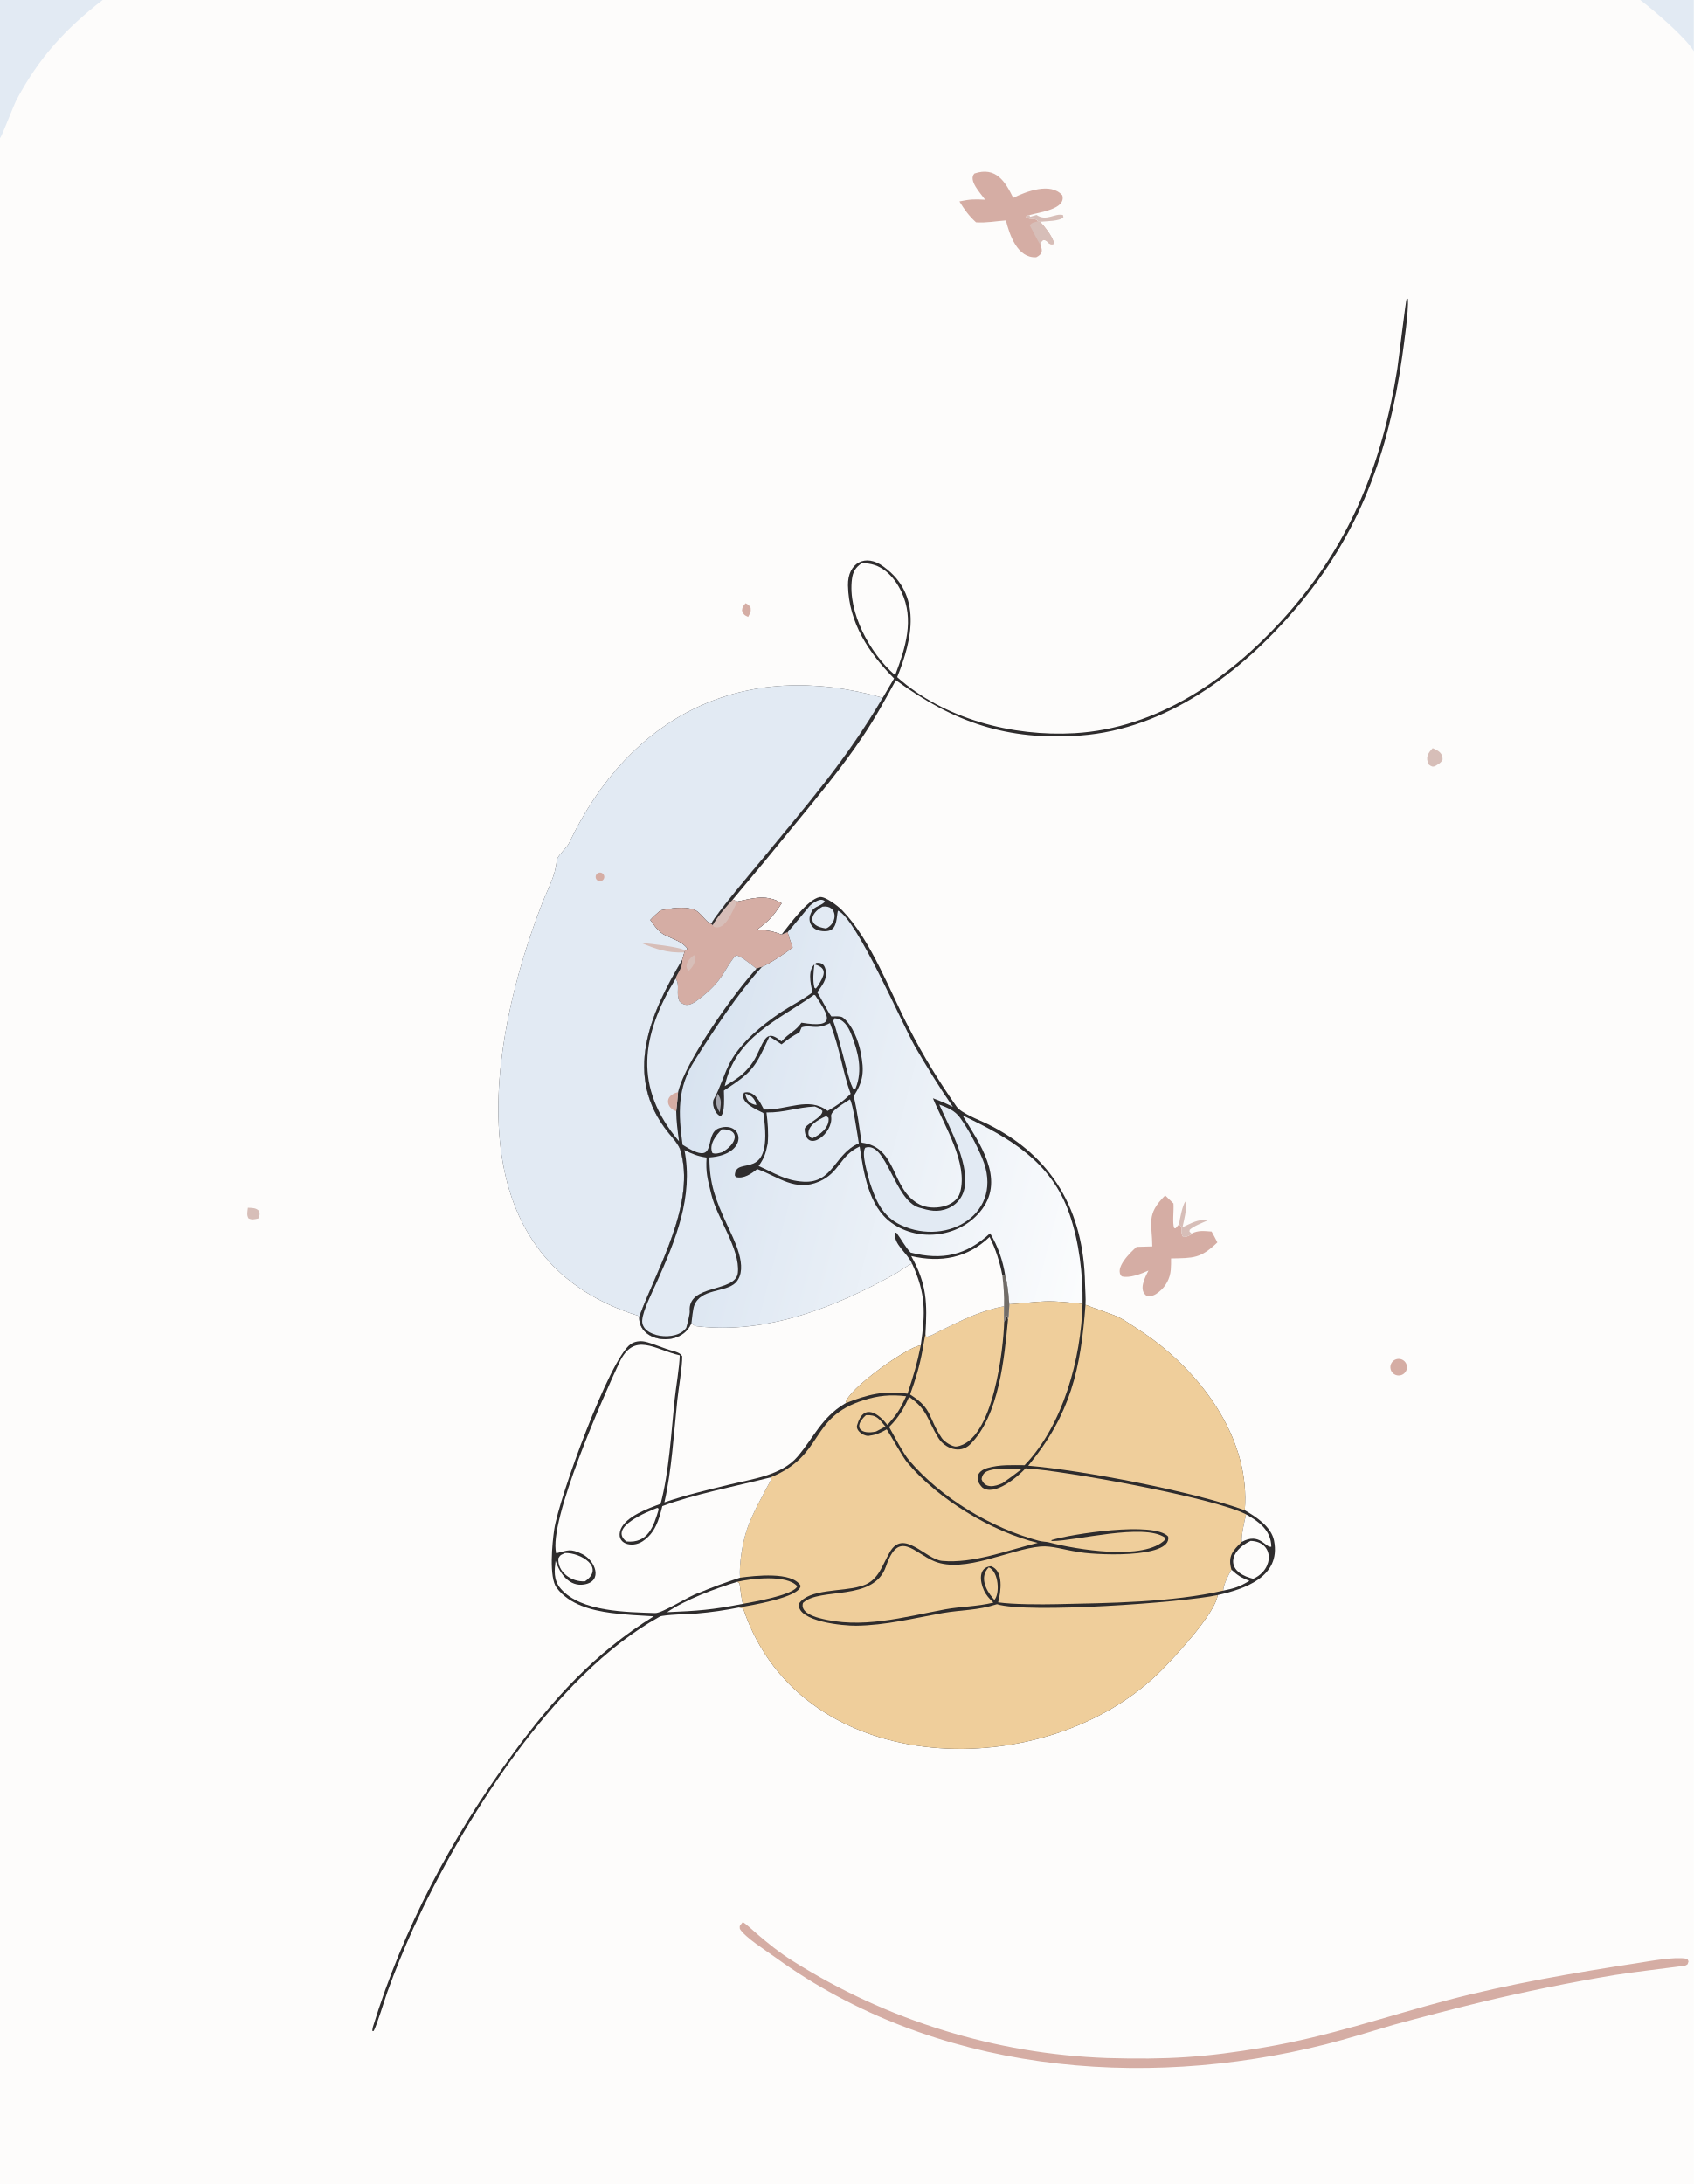
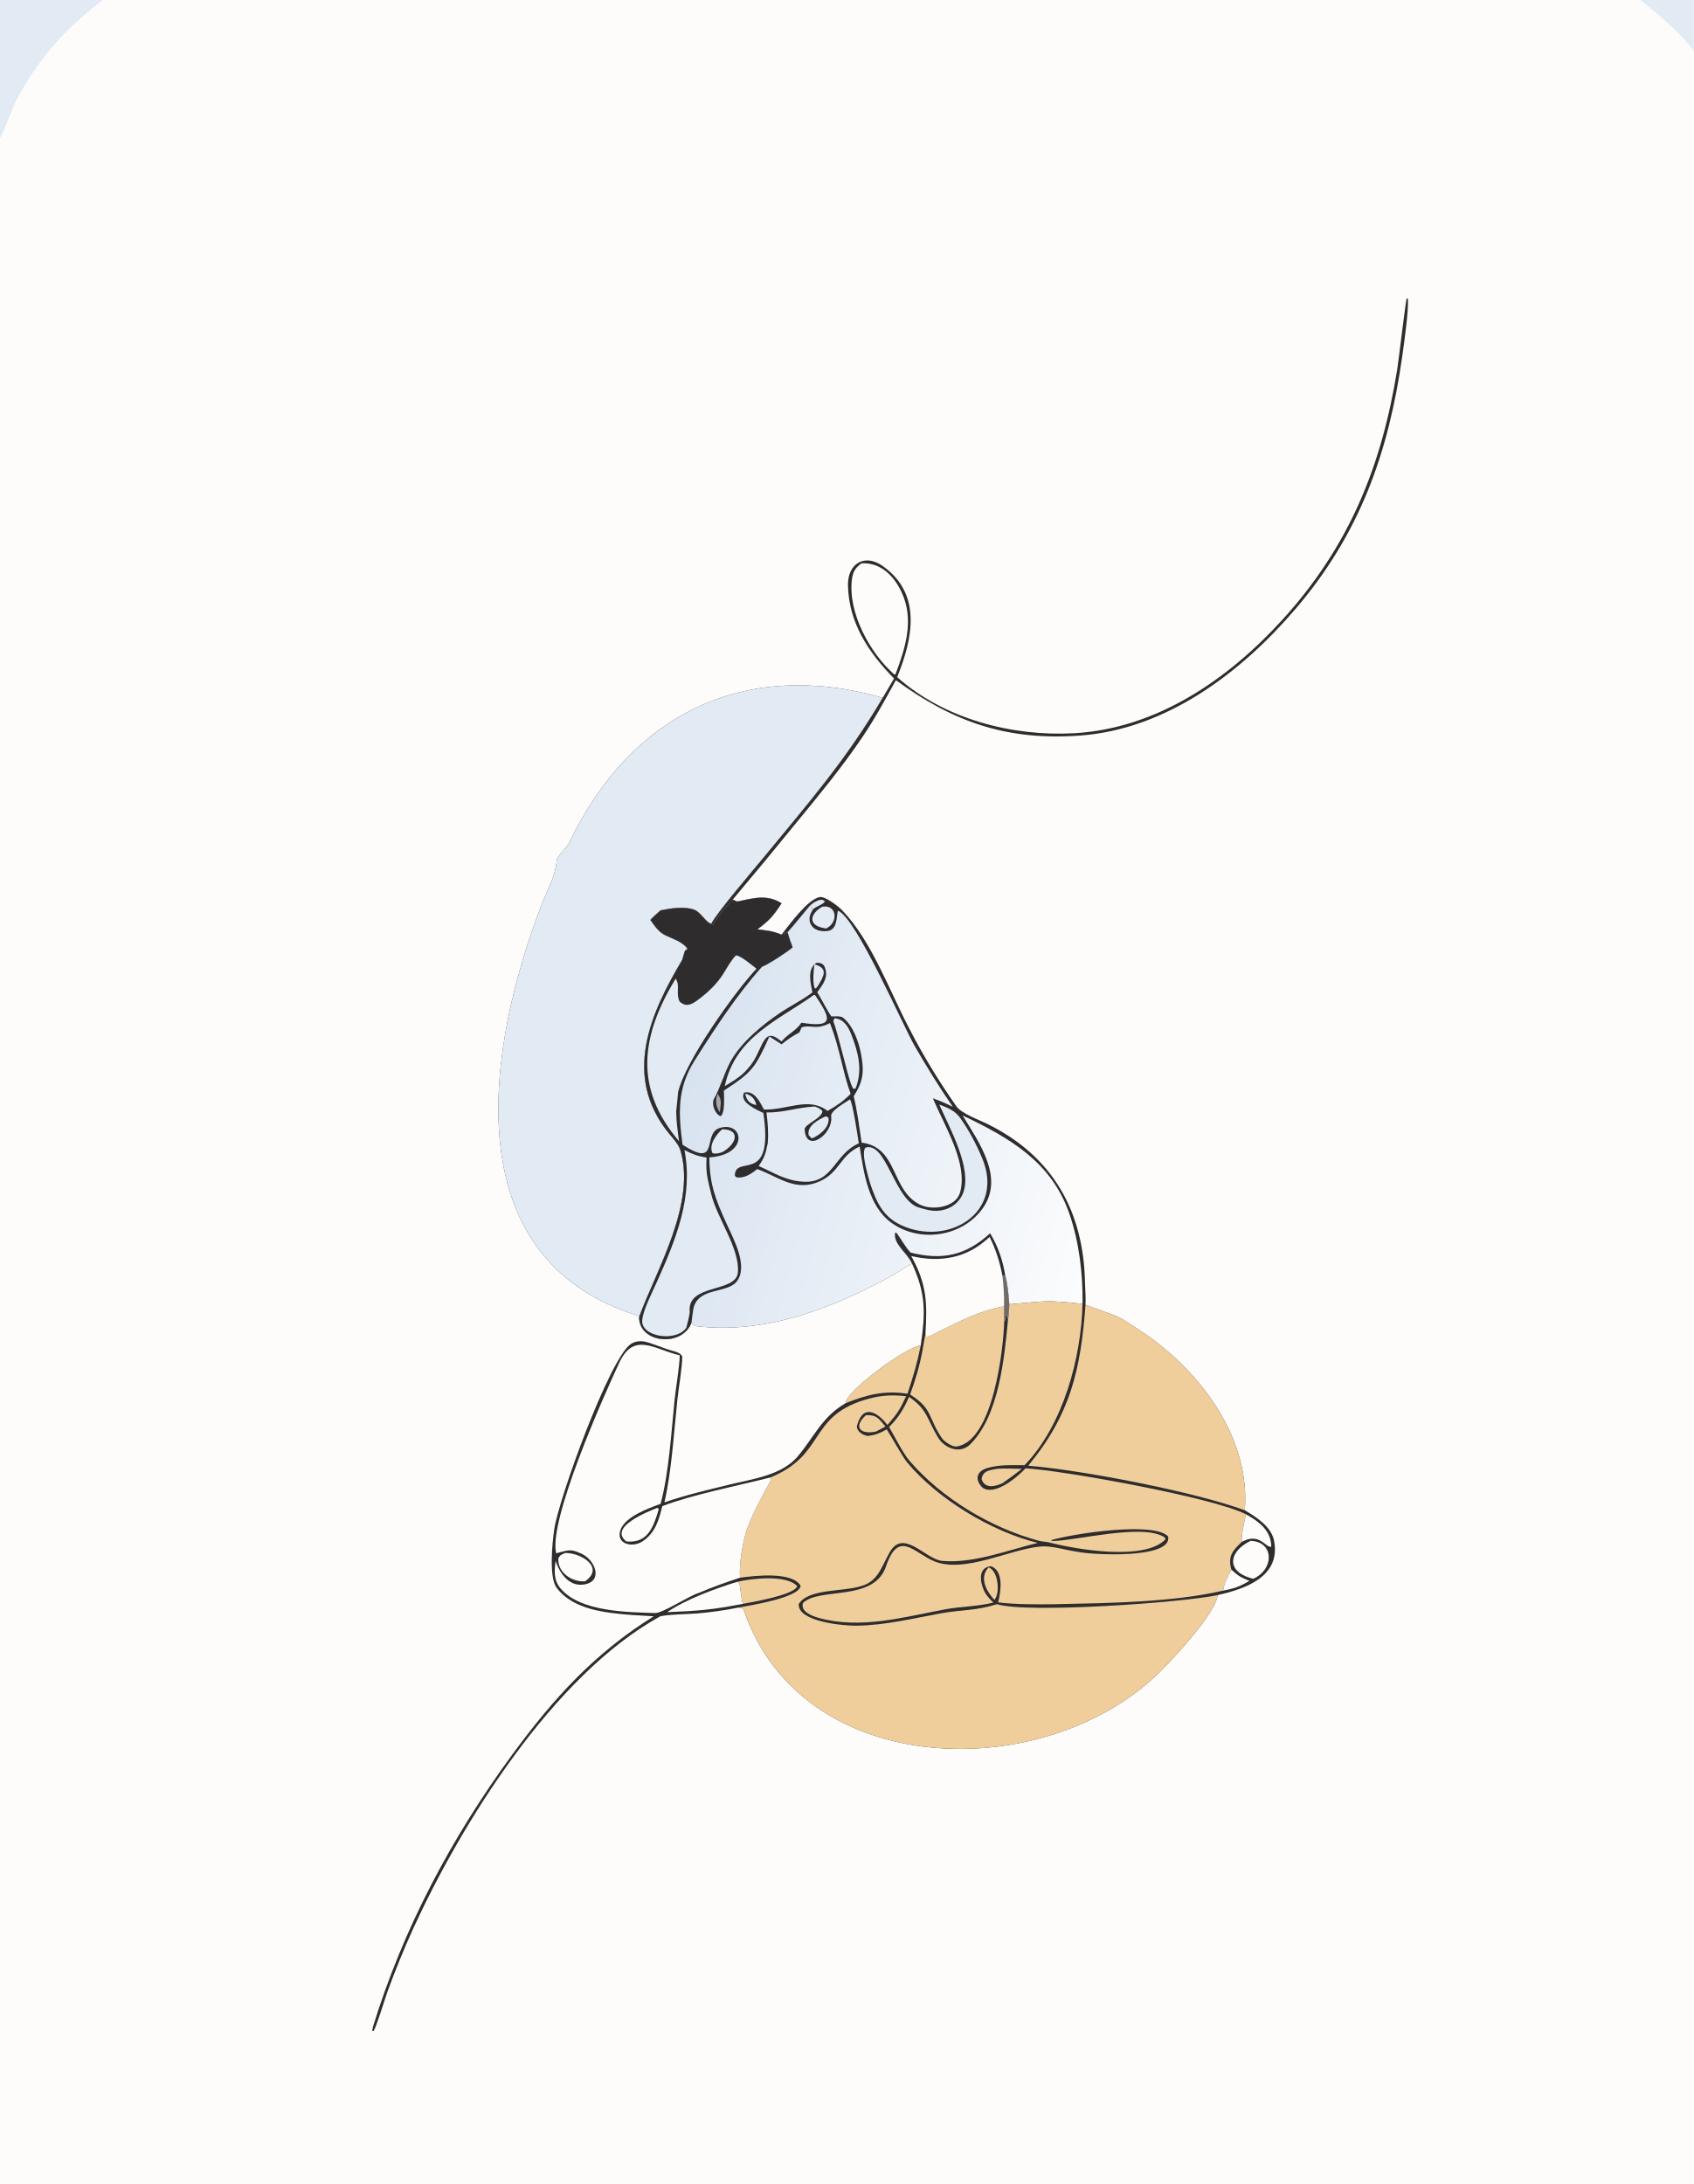
<svg xmlns="http://www.w3.org/2000/svg" version="1.1" style="display: block;" viewBox="0 0 1588 2048" width="760" height="980" preserveAspectRatio="none">
  <defs>
    <linearGradient id="Gradient1" gradientUnits="userSpaceOnUse" x1="639.033" y1="1028.56" x2="1034.76" y2="1131.54">
      <stop class="stop0" offset="0" stop-opacity="1" stop-color="rgb(216,227,240)" />
      <stop class="stop1" offset="1" stop-opacity="1" stop-color="rgb(251,252,253)" />
    </linearGradient>
  </defs>
  <path transform="translate(0,0)" fill="rgb(253,252,251)" d="M 0 0 L 96.199 0 L 1537.79 0 L 1588 0 L 1588 47.991 L 1588 2048 L 0 2048 L 0 129.611 L 0 0 z" />
  <path transform="translate(0,0)" fill="rgb(226,234,243)" d="M 0 0 L 96.199 0 C 61.447 27.088 36.823 53.644 15.682 93.265 C 12.409 99.398 2.009 127.41 0 129.611 L 0 0 z" />
  <path transform="translate(0,0)" fill="rgb(226,234,243)" d="M 1537.79 0 L 1588 0 L 1588 47.991 C 1579.59 34.391 1550.92 10.078 1537.79 0 z" />
  <path transform="translate(0,0)" fill="rgb(46,44,45)" d="M 599.269 1234.76 L 598.476 1233.88 C 423.341 1179.5 457.189 978.434 508.54 846.442 C 513.806 832.906 520.691 821.644 521.976 806.743 C 522.325 802.693 531.696 794.747 533.482 790.62 C 590.535 670.525 697.415 617.034 827.592 654.323 C 793.923 711.811 758.197 752.733 716.26 803.751 C 706.623 815.476 672.263 855.537 666.826 866.269 L 668.231 867.379 C 671.624 860.917 681.769 848.671 686.964 843.572 L 691.161 845.444 C 706.493 842.187 719.155 838.41 732.738 847.054 C 724.768 859.183 721.806 862.567 710.121 871.48 C 719.311 872.624 724.059 872.906 732.706 876.407 C 740.305 866.997 756.947 843.437 768.507 841.208 C 773.447 840.256 785.59 849.509 789.297 853.317 C 817.236 882.01 834.254 930.13 852.997 965.462 C 865.676 990.235 880.703 1014.69 896.667 1037.46 C 901.309 1044.08 917.725 1050.08 925.109 1053.69 C 986.919 1083.88 1016.14 1135.78 1017.25 1203.76 C 1017.35 1209.93 1018.11 1217.22 1017.69 1223.55 C 1026.25 1227.05 1042.6 1232.08 1049.93 1235.77 C 1055.45 1238.54 1074.77 1251.56 1079.68 1255.18 C 1129.65 1292.05 1172.29 1351.5 1167.01 1416.22 C 1177.97 1422.59 1191.91 1431.67 1194.47 1444.78 C 1201.18 1479.15 1165.98 1490.26 1141.57 1495.75 C 1139.5 1512.83 1101.75 1553.38 1089.12 1566.11 C 981.998 1674.13 752.173 1670.59 697.205 1509.54 C 696.576 1507.7 694.302 1507.7 692.699 1507.39 C 679.716 1510 666.595 1511.88 653.399 1513.01 C 647.672 1513.48 621.91 1514.07 618.569 1515.92 C 518.541 1571.12 432.424 1710.17 387.466 1808.31 C 378.631 1827.79 370.551 1847.6 363.246 1867.71 C 360.717 1874.85 353.224 1899.34 350.341 1904.56 L 349.017 1904.47 C 349.159 1903.34 349.348 1901.64 349.669 1900.59 C 377.873 1808.61 423.465 1722.85 480.268 1645.34 C 518.632 1592.99 557.322 1550.22 612.903 1515.64 C 599.59 1514.91 586.051 1514.24 572.838 1512.47 C 554.281 1509.98 533.731 1504.68 521.899 1488.98 C 514.504 1479.16 517.781 1446.64 519.6 1434.25 C 523.923 1404.8 571.531 1274.04 591.255 1260.44 C 595.044 1257.83 599.969 1257.19 604.428 1258.06 C 610.908 1259.32 622.741 1264.72 631.336 1266.92 C 632.807 1267.3 634.169 1267.74 635.554 1268.37 C 637.424 1269.22 638.411 1270.11 639.593 1271.76 C 639.847 1280.86 636.126 1302.45 635.049 1312.61 C 631.876 1342.53 629.702 1379.58 622.897 1408.83 C 642.479 1402.03 663.453 1397.16 683.625 1392.2 C 704.854 1386.97 732.717 1383.63 747.781 1365.85 C 762.813 1348.1 770.318 1329.29 791.674 1316.46 L 792.787 1315.8 C 793.74 1303.44 850.932 1262.6 863.24 1261.58 C 867.653 1231.03 868.119 1213.2 855.055 1184.92 C 848.619 1187.88 844.557 1191.59 838.47 1194.98 C 782.258 1226.19 718.394 1251.43 653.023 1243.63 C 650.73 1243.36 649.604 1241.89 648.309 1240.34 C 639.182 1264.07 598.332 1259.24 599.269 1234.76 z" />
  <path transform="translate(0,0)" fill="rgb(226,234,243)" d="M 599.269 1234.76 L 598.476 1233.88 C 423.341 1179.5 457.189 978.434 508.54 846.442 C 513.806 832.906 520.691 821.644 521.976 806.743 C 522.325 802.693 531.696 794.747 533.482 790.62 C 590.535 670.525 697.415 617.034 827.592 654.323 C 793.923 711.811 758.197 752.733 716.26 803.751 C 706.623 815.476 672.263 855.537 666.826 866.269 C 661.446 865.025 657.185 855.052 650.143 852.813 C 640.597 849.777 628.82 851.784 619.212 853.697 C 615.994 856.591 612.63 859.445 609.756 862.662 C 614.06 868.546 617.355 873.983 624.014 877.155 C 631.226 880.59 639.174 882.878 644.225 889.076 L 644.022 890.678 L 642.414 891.048 L 641.606 893.175 L 639.615 900.06 C 609.758 950.207 583.555 1008.82 626.689 1062.22 C 630.205 1066.57 635.443 1072.22 637.557 1077.53 C 653.309 1127.62 615.857 1189.86 599.269 1234.76 z" />
-   <path transform="translate(0,0)" fill="rgb(215,190,184)" d="M 601.014 884.136 C 611.77 885.305 633.095 887.28 642.414 891.048 L 641.606 893.175 C 624.967 893.512 615.942 890.388 601.014 884.136 z" />
-   <path transform="translate(0,0)" fill="rgb(213,173,164)" d="M 560.277 818.882 C 562.07 817.724 564.454 818.154 565.729 819.865 C 567.005 821.577 566.736 823.984 565.114 825.371 C 563.964 826.356 562.361 826.617 560.957 826.05 C 559.553 825.482 558.583 824.18 558.44 822.673 C 558.297 821.165 559.005 819.704 560.277 818.882 z" />
  <path transform="translate(0,0)" fill="url(#Gradient1)" d="M 691.161 845.444 C 706.493 842.187 719.155 838.41 732.738 847.054 C 724.768 859.183 721.806 862.567 710.121 871.48 C 719.311 872.624 724.059 872.906 732.706 876.407 C 734.743 875.675 736.459 874.962 738.434 874.12 C 745.244 866.632 752.712 857.002 759.452 849.054 L 762.287 852.595 C 760.08 856.314 758.225 859.615 759.212 864.14 C 759.912 867.225 761.906 869.859 764.683 871.371 C 768.125 873.253 774.355 873.827 777.961 872.51 C 785.002 869.938 784.157 859.749 785.568 853.954 C 802.501 860.116 846.414 961.46 857.564 980.876 C 867.891 998.858 881.222 1020.48 893.332 1037.94 C 886.326 1034.39 882.054 1032.62 874.666 1029.91 C 885.026 1055.2 907.842 1090.56 900.105 1118.24 C 896.205 1132.19 874.006 1135.57 862.138 1129.45 C 834.792 1115.36 842.044 1075.8 807.791 1071.48 C 805.731 1057.55 803.653 1041.53 800.376 1027.99 C 809.623 1013.43 810.401 1004.68 806.963 986.972 C 804.901 976.355 799.266 960.89 789.935 954.032 C 787.747 952.423 779.576 953.332 779.426 953.131 C 775.717 948.182 769.475 935.462 766.186 930.47 C 770.451 924.463 775.623 918.455 774.288 910.645 C 773.328 905.034 771.102 902.412 765.401 902.889 C 756.532 908.538 759.92 921.92 761.665 930.598 L 760.545 931.439 C 751.258 938.339 741.126 943.237 731.558 949.639 C 714.375 961.346 694.886 977.214 684.817 995.622 C 679.021 1006.22 675.423 1019.69 669.246 1030.74 C 667.094 1034.59 669.764 1044.41 675.55 1046.69 C 679.96 1044.04 678.693 1028.07 678.673 1022.68 C 705.718 1005.1 707.911 1001.3 721.376 971.925 C 725.178 974.356 728.961 976.816 732.725 979.306 C 739.143 974.211 742.425 971.918 749.468 968.149 L 751.53 963.396 C 759.944 960.435 764.594 966.383 778.128 959.389 C 787.689 983.943 789.934 1005.07 797.514 1025.72 C 790.055 1033.14 785.037 1036.45 775.901 1041.75 C 758.255 1028.05 738.211 1041.07 716.237 1040.46 C 712.483 1033.43 707.283 1022.1 697.554 1024.62 C 692.848 1033.73 709.468 1040.57 715.676 1043.72 C 725.838 1112.13 689.715 1081.96 688.921 1102.12 L 689.823 1103.74 C 697.225 1105.75 704.516 1100.64 709.892 1096.27 L 711.119 1096.72 C 730.096 1103.76 745.762 1117.61 767.93 1108.02 C 787.523 1099.54 787.047 1083.78 805.949 1075.14 C 809.772 1099.55 814.117 1130.97 835.641 1146.57 C 861.898 1165.59 901.393 1160.1 920.824 1133.78 C 942.131 1104.92 918.221 1071.86 902.412 1045.95 C 946.178 1066.89 985.524 1089.02 1002.58 1138.15 C 1011.76 1164.59 1015.33 1194.78 1014.93 1222.64 C 1004.15 1221.51 990.699 1219.95 979.96 1220.33 C 968.994 1220.71 957.393 1222.36 946.242 1223 C 945.666 1215.24 944.656 1203.29 942.438 1195.99 C 940.143 1181.87 935.666 1168.69 928.264 1156.46 C 905.863 1177.14 883.567 1182.16 853.716 1174.57 C 848.274 1168.79 845.24 1162.23 840.318 1155.86 L 839.159 1156.08 C 837.514 1166.92 850.303 1174.42 855.055 1184.92 C 848.619 1187.88 844.557 1191.59 838.47 1194.98 C 782.258 1226.19 718.394 1251.43 653.023 1243.63 C 650.73 1243.36 649.604 1241.89 648.309 1240.34 C 639.182 1264.07 598.332 1259.24 599.269 1234.76 C 615.857 1189.86 653.309 1127.62 637.557 1077.53 C 635.443 1072.22 630.205 1066.57 626.689 1062.22 C 583.555 1008.82 609.758 950.207 639.615 900.06 L 641.606 893.175 L 642.414 891.048 L 644.022 890.678 L 644.225 889.076 C 639.174 882.878 631.226 880.59 624.014 877.155 C 617.355 873.983 614.06 868.546 609.756 862.662 C 612.63 859.445 615.994 856.591 619.212 853.697 C 628.82 851.784 640.597 849.777 650.143 852.813 C 657.185 855.052 661.446 865.025 666.826 866.269 L 668.231 867.379 C 671.624 860.917 681.769 848.671 686.964 843.572 L 691.161 845.444 z" />
  <path transform="translate(0,0)" fill="rgb(46,44,45)" d="M 691.161 845.444 C 706.493 842.187 719.155 838.41 732.738 847.054 C 724.768 859.183 721.806 862.567 710.121 871.48 C 719.311 872.624 724.059 872.906 732.706 876.407 C 734.743 875.675 736.459 874.962 738.434 874.12 C 739.843 879.409 741.255 883.213 743.185 888.344 C 738.48 892.517 720.429 904.38 714.36 906.606 C 690.793 932.885 670.171 964.533 651.317 994.347 C 634.679 1020.66 635.998 1044.18 639.927 1073.47 C 675.355 1096.36 658.087 1062.96 674.63 1057.77 C 696.89 1050.79 702.801 1082.74 665.056 1085.35 C 665.145 1110.6 670.917 1124.93 681.348 1147.87 C 687.653 1161.73 702.68 1188.84 689.726 1202.83 C 680.015 1212.38 656.557 1207.98 650.762 1224.62 C 649.64 1227.84 648.749 1236.67 648.309 1240.34 C 639.182 1264.07 598.332 1259.24 599.269 1234.76 C 615.857 1189.86 653.309 1127.62 637.557 1077.53 C 635.443 1072.22 630.205 1066.57 626.689 1062.22 C 583.555 1008.82 609.758 950.207 639.615 900.06 L 641.606 893.175 L 642.414 891.048 L 644.022 890.678 L 644.225 889.076 C 639.174 882.878 631.226 880.59 624.014 877.155 C 617.355 873.983 614.06 868.546 609.756 862.662 C 612.63 859.445 615.994 856.591 619.212 853.697 C 628.82 851.784 640.597 849.777 650.143 852.813 C 657.185 855.052 661.446 865.025 666.826 866.269 L 668.231 867.379 C 671.624 860.917 681.769 848.671 686.964 843.572 L 691.161 845.444 z" />
-   <path transform="translate(0,0)" fill="rgb(213,173,164)" d="M 691.161 845.444 C 706.493 842.187 719.155 838.41 732.738 847.054 C 724.768 859.183 721.806 862.567 710.121 871.48 C 719.311 872.624 724.059 872.906 732.706 876.407 C 734.743 875.675 736.459 874.962 738.434 874.12 C 739.843 879.409 741.255 883.213 743.185 888.344 C 738.48 892.517 720.429 904.38 714.36 906.606 C 712.205 907.217 711.351 907.465 709.232 908.363 C 705.158 905.235 694.338 896.015 689.978 895.896 C 685.882 899.828 681.931 906.956 678.867 911.958 C 672.677 922.06 665.013 929.477 655.625 936.659 C 649.573 941.29 643.717 945.269 637.165 939.177 C 633.293 931.287 637.967 924.257 633.439 917.676 C 634.505 912.918 639.969 908.25 639.615 900.06 L 641.606 893.175 L 642.414 891.048 L 644.022 890.678 L 644.225 889.076 C 639.174 882.878 631.226 880.59 624.014 877.155 C 617.355 873.983 614.06 868.546 609.756 862.662 C 612.63 859.445 615.994 856.591 619.212 853.697 C 628.82 851.784 640.597 849.777 650.143 852.813 C 657.185 855.052 661.446 865.025 666.826 866.269 L 668.231 867.379 C 671.624 860.917 681.769 848.671 686.964 843.572 L 691.161 845.444 z" />
-   <path transform="translate(0,0)" fill="rgb(215,190,184)" d="M 668.231 867.379 C 671.624 860.917 681.769 848.671 686.964 843.572 L 691.161 845.444 C 686.929 853.724 680.157 873.146 669.397 869.136 L 668.231 867.379 z" />
-   <path transform="translate(0,0)" fill="rgb(215,190,184)" d="M 650.642 895.659 C 651.439 896.385 651.552 896.933 652.096 897.978 C 651.408 903.459 649.608 906.55 645.782 910.468 C 640.4 905.586 646.184 898.794 650.642 895.659 z" />
  <path transform="translate(0,0)" fill="rgb(226,234,243)" d="M 633.439 917.676 C 637.967 924.257 633.293 931.287 637.165 939.177 C 643.717 945.269 649.573 941.29 655.625 936.659 C 665.013 929.477 672.677 922.06 678.867 911.958 C 681.931 906.956 685.882 899.828 689.978 895.896 C 694.338 896.015 705.158 905.235 709.232 908.363 C 688.475 930.633 642.499 995.09 635.737 1024.14 C 635.243 1030.11 634.658 1036.08 633.982 1042.03 C 634.076 1051.93 635.337 1060.42 636.625 1070.21 C 593.753 1019.83 601.206 970.897 633.439 917.676 z" />
-   <path transform="translate(0,0)" fill="rgb(213,173,164)" d="M 635.737 1024.14 C 635.243 1030.11 634.658 1036.08 633.982 1042.03 C 625.165 1039.36 621.696 1027.57 635.737 1024.14 z" />
  <path transform="translate(0,0)" fill="rgb(226,234,243)" d="M 641.694 1078.47 C 649.096 1082.17 654.263 1084.31 662.446 1085.45 C 661.576 1099.66 663.288 1105.16 666.811 1119.7 C 671.9 1141.7 694.017 1171.21 691.765 1193.47 C 689.847 1212.43 644.34 1203.6 646.629 1229.77 C 646.836 1232.14 644.232 1242.33 643.378 1245.14 C 634.205 1258.56 600.764 1253.99 602.1 1237.91 C 602.877 1228.56 611.498 1211.8 615.675 1202.48 C 633.27 1163.23 650.314 1122.33 641.694 1078.47 z" />
  <path transform="translate(0,0)" fill="rgb(226,234,243)" d="M 677.032 1058.95 C 695.115 1059.02 690.332 1073.26 676.951 1080.52 C 673.369 1081.46 671.164 1082.31 667.947 1081.27 C 664.308 1073.55 671.341 1064.04 677.032 1058.95 z" />
  <path transform="translate(0,0)" fill="rgb(239,206,155)" d="M 722.241 1385.45 C 773.778 1364.38 757.886 1329.37 809.5 1313.04 C 823.576 1308.59 834.963 1307.58 849.531 1309.27 C 843.696 1321.89 841.246 1325.65 832.02 1336.25 C 824.488 1326.38 809.833 1314.51 803.547 1336.5 C 801.966 1342.04 811.112 1347.83 815.779 1346.16 C 821.503 1345.48 826.402 1343.16 831.34 1340.33 C 836.071 1347.77 846.275 1366.27 850.593 1371.46 C 879.142 1405.73 929.79 1436.32 972.866 1446.82 C 944.398 1453.71 912.847 1466.3 883.347 1463.69 C 867.545 1462.29 846.958 1432.63 834 1455.83 C 826.179 1469.62 823.079 1483.61 806.179 1487.63 C 790.159 1492.66 757.729 1489.66 748.868 1504.14 C 747.634 1520.82 791.292 1524.6 802.653 1524.46 C 830.152 1524.13 856.722 1517.45 883.631 1512.61 C 902.603 1509.39 915.795 1510.33 934.719 1504.29 C 962.699 1513.21 1109.15 1502.78 1141.57 1495.75 C 1139.5 1512.83 1101.75 1553.38 1089.12 1566.11 C 981.998 1674.13 752.173 1670.59 697.205 1509.54 C 696.576 1507.7 694.302 1507.7 692.699 1507.39 C 702.668 1505.57 749.939 1498.14 750.611 1486.98 C 742.49 1473.45 707.823 1477.59 693.777 1479.45 C 692.811 1466.84 696.07 1446.53 700.473 1433.62 C 705.225 1419.69 715.655 1401.15 722.725 1387.92 C 722.564 1387.1 722.402 1386.28 722.241 1385.45 z" />
  <path transform="translate(0,0)" fill="rgb(239,206,155)" d="M 946.242 1223 C 957.393 1222.36 968.994 1220.71 979.96 1220.33 C 990.699 1219.95 1004.15 1221.51 1014.93 1222.64 C 1013.58 1273.73 996.842 1336.29 960.591 1373.95 C 948.587 1373.94 937.641 1373.22 925.773 1376.59 C 915.958 1379.38 913.33 1387.03 920.855 1394.78 C 932.208 1403.53 953.843 1385.1 961.517 1376.91 C 996.169 1378.75 1138.03 1404.29 1168.25 1420.05 C 1166.76 1426.11 1163.53 1440.08 1164.2 1445.89 C 1155.69 1454.04 1150.85 1459.4 1154.51 1471.98 C 1151.54 1476.98 1147.15 1485.85 1146.75 1491.59 C 1098.94 1502.62 1039.49 1503.21 990.539 1504.28 C 975.758 1504.6 949.592 1504.57 935.792 1502.55 C 938.327 1492.68 941.331 1473.12 929.083 1468.68 C 916.943 1469.74 918.657 1483.06 922.443 1491.31 C 924.748 1496.33 927.534 1498.93 931.328 1502.81 C 915.566 1506.61 901.116 1506.36 886.253 1509.08 C 847.333 1516.34 807.292 1528.03 767.801 1517.22 C 761.494 1515.49 750.225 1511.34 752.821 1503.12 C 768.603 1488.06 819.311 1502.28 830.626 1468.88 C 842.521 1433.77 856.803 1456.29 876.144 1464.14 C 904.398 1475.61 946.577 1452.73 975.692 1450.17 C 986.051 1449.24 999.175 1453.68 1009.54 1455.03 C 1022.43 1458.11 1099.38 1462.23 1095.18 1440.81 C 1081.82 1426.29 1004.18 1438.53 985.966 1444.12 L 985.669 1445.03 L 986.876 1445.04 C 1007.74 1445.08 1072.38 1427.95 1092.14 1441.8 L 1092.61 1443.55 C 1072.97 1464.03 1008.73 1452.93 983.35 1446.32 C 980.706 1445.63 977.265 1445.75 973.684 1444.77 C 928.858 1432.62 882.95 1405.06 852.64 1369.79 C 846.723 1362.91 838.327 1346.43 833.559 1338.13 C 842.386 1329.32 847.309 1321.16 852.27 1309.91 C 869.7 1321.67 869.175 1331.18 879.607 1348.21 C 885.737 1358.22 900.09 1363.79 909.544 1354.44 C 936.738 1327.53 941.661 1272.99 945.046 1237.26 C 945.994 1233.09 946.032 1227.38 946.242 1223 z" />
  <path transform="translate(0,0)" fill="rgb(253,252,251)" d="M 520.891 1463.57 C 525 1476.19 534.047 1488.02 547.605 1485.81 C 565.696 1482.87 558.098 1463.32 545.97 1457.35 C 534.587 1451.74 532.458 1453.82 521.436 1456.56 C 514.001 1425.83 565.837 1309.31 580.612 1277.8 C 594.458 1248.26 613.762 1265.6 637.276 1270.92 C 637.103 1281.73 633.632 1301.2 632.44 1312.87 C 629.359 1342.99 627.19 1380.95 619.335 1410.18 C 607.469 1414.59 587.253 1421.81 582.006 1433.84 C 576.576 1447.75 592.437 1451.89 602.385 1445.38 C 614.206 1437.63 617.753 1425.48 620.936 1412.36 C 648.667 1401.58 692.424 1393.06 722.241 1385.45 C 722.402 1386.28 722.564 1387.1 722.725 1387.92 C 715.655 1401.15 705.225 1419.69 700.473 1433.62 C 696.07 1446.53 692.811 1466.84 693.777 1479.45 C 679.879 1484.02 668.445 1488.08 654.849 1493.85 C 646.549 1496.15 621.205 1512.84 614.193 1512.6 C 587.584 1511.7 544.77 1511.52 525.898 1489.99 C 518.46 1481.5 519.918 1472.03 520.891 1463.57 z" />
  <path transform="translate(0,0)" fill="rgb(239,206,155)" d="M 1017.69 1223.55 C 1026.25 1227.05 1042.6 1232.08 1049.93 1235.77 C 1055.45 1238.54 1074.77 1251.56 1079.68 1255.18 C 1129.65 1292.05 1172.29 1351.5 1167.01 1416.22 C 1119.41 1398.75 1014.9 1378.62 963.999 1374.44 C 1003.89 1326.13 1013.22 1283.71 1017.69 1223.55 z" />
  <path transform="translate(0,0)" fill="rgb(239,206,155)" d="M 867.611 1251.35 L 868.424 1253.41 C 871.104 1253.79 878.15 1249.6 881.173 1248.12 C 902.18 1237.85 918.191 1229.4 941.34 1224.9 C 941.339 1228.55 941.118 1236.42 941.451 1239.72 C 940.868 1262.9 931.57 1351.51 896.767 1356.43 C 892.818 1356.99 885.077 1351.7 882.984 1348.54 C 869.698 1328.94 874.767 1321.19 853.239 1307.68 C 858.359 1293.63 862.27 1280.69 864.922 1265.93 C 865.295 1263.86 867.169 1252.38 867.611 1251.35 z" />
  <path transform="translate(0,0)" fill="rgb(253,252,251)" d="M 854.28 1177.81 C 881.951 1184.3 907.097 1179.7 927.74 1159.89 C 933.541 1171.2 937.429 1183.7 939.761 1196.17 L 942.438 1195.99 C 944.656 1203.29 945.666 1215.24 946.242 1223 C 946.032 1227.38 945.994 1233.09 945.046 1237.26 C 944.738 1236.03 943.956 1233.76 943.028 1232.96 L 944.203 1234.97 L 942.805 1232.97 C 942.565 1235.2 942.636 1238.27 941.451 1239.72 C 941.118 1236.42 941.339 1228.55 941.34 1224.9 C 918.191 1229.4 902.18 1237.85 881.173 1248.12 C 878.15 1249.6 871.104 1253.79 868.424 1253.41 L 867.611 1251.35 C 869.39 1221.99 869.086 1204.31 854.28 1177.81 z" />
  <path transform="translate(0,0)" fill="rgb(113,108,103)" d="M 942.438 1195.99 C 944.656 1203.29 945.666 1215.24 946.242 1223 C 946.032 1227.38 945.994 1233.09 945.046 1237.26 C 944.738 1236.03 943.956 1233.76 943.028 1232.96 L 944.203 1234.97 L 942.805 1232.97 C 942.565 1235.2 942.636 1238.27 941.451 1239.72 C 941.118 1236.42 941.339 1228.55 941.34 1224.9 C 941.605 1214.75 940.922 1206.18 939.761 1196.17 L 942.438 1195.99 z" />
  <path transform="translate(0,0)" fill="rgb(239,206,155)" d="M 863.24 1261.58 C 859.754 1279.04 856.427 1289.92 850.814 1306.93 C 829.13 1303.65 813.077 1307.77 792.787 1315.8 C 793.74 1303.44 850.932 1262.6 863.24 1261.58 z" />
  <path transform="translate(0,0)" fill="rgb(253,252,251)" d="M 1168.25 1420.05 C 1180.31 1426.85 1191.67 1434.98 1191.89 1450.43 C 1186.15 1451.45 1181.03 1436.63 1164.2 1445.89 C 1163.53 1440.08 1166.76 1426.11 1168.25 1420.05 z" />
  <path transform="translate(0,0)" fill="rgb(253,252,251)" d="M 1154.51 1471.98 C 1160.67 1477.61 1163.6 1479.36 1171.41 1482.45 C 1161.67 1488.07 1157.84 1489.32 1146.75 1491.59 C 1147.15 1485.85 1151.54 1476.98 1154.51 1471.98 z" />
  <path transform="translate(0,0)" fill="rgb(226,234,243)" d="M 759.452 849.054 C 762.578 846.492 769.774 841.089 773.453 845.368 C 770.365 849.002 766.595 849.069 762.287 852.595 L 759.452 849.054 z" />
  <path transform="translate(0,0)" fill="rgb(226,234,243)" d="M 796.791 1030.94 C 799.454 1033.5 804.159 1065.98 805.18 1072.14 C 782.07 1082.07 781.312 1109.81 753.179 1108.12 C 736.318 1107.1 726.258 1100.08 711.28 1093.4 C 716.786 1085.3 717.798 1081.91 719.755 1072.25 C 720.612 1061.81 719.83 1053.41 718.61 1043.2 C 735.319 1043.42 747.546 1038.33 763.955 1037.6 C 767.359 1039.04 768.469 1039.25 771.043 1041.76 C 771.202 1048.53 754.147 1054.18 754.403 1059.09 C 755.617 1082.34 781.663 1063.1 779.21 1046.87 C 778.402 1041.53 792.095 1034.28 796.791 1030.94 z" />
  <path transform="translate(0,0)" fill="rgb(226,234,243)" d="M 880.6 1035.79 C 888.225 1038.65 895.25 1041.33 900.235 1048.34 C 908.607 1060.2 915.214 1072.73 920.836 1086.1 C 942.313 1137.15 888.749 1169.28 844.829 1148.87 C 827.115 1140.64 821.162 1125.94 815.334 1108.38 C 813.6 1101.19 807.315 1081.93 811.194 1076.23 C 831.092 1069.62 838.415 1125.69 861.664 1132.4 C 870.862 1135.05 878.735 1137.41 889.295 1132.93 C 895.596 1130.2 900.528 1125.04 902.974 1118.63 C 911.72 1095.75 889.937 1057.03 880.6 1035.79 z" />
  <path transform="translate(0,0)" fill="rgb(226,234,243)" d="M 763.177 932.873 L 764.321 933.336 C 777.517 953.303 784.381 964.518 751.378 959.014 C 746.01 966.925 739.746 968.517 732.714 976.563 C 721.718 967.639 718.314 970.354 712.622 982.941 C 707.823 993.555 704.93 998.725 696.68 1006.69 C 691.258 1011.59 685.677 1014.71 679.479 1018.49 C 689.415 972.232 729.264 957.039 763.177 932.873 z" />
  <path transform="translate(0,0)" fill="rgb(253,252,251)" d="M 691.249 1483.3 L 693.338 1484.72 C 694.25 1490.03 695.144 1499.63 696.424 1503.97 C 667.706 1509.58 654.417 1510.57 625.436 1511.79 C 642.72 1499.9 671.332 1489.29 691.249 1483.3 z" />
  <path transform="translate(0,0)" fill="rgb(239,206,155)" d="M 691.249 1483.3 C 703.937 1480.25 737.791 1476.22 747.446 1487.48 C 744.271 1495.74 705.597 1502.26 696.424 1503.97 C 695.144 1499.63 694.25 1490.03 693.338 1484.72 L 691.249 1483.3 z" />
  <path transform="translate(0,0)" fill="rgb(253,252,251)" d="M 1172.49 1444.92 C 1194.46 1445.5 1195.08 1471.53 1174.92 1480.49 C 1174.03 1480.24 1173.14 1479.99 1172.25 1479.73 C 1148.94 1472.8 1152.47 1454.41 1172.49 1444.92 z" />
  <path transform="translate(0,0)" fill="rgb(226,234,243)" d="M 782.401 954.848 C 790.767 955.434 795.183 962.485 798.06 969.84 C 804.557 986.446 809.037 1003.29 802.192 1020.51 L 801.164 1021.13 L 799.613 1020.55 C 798.974 1019.21 798.387 1017.85 797.852 1016.47 C 794.164 1006.72 785.866 969.583 781.205 957.455 C 781.603 956.586 782.002 955.717 782.401 954.848 z" />
  <path transform="translate(0,0)" fill="rgb(253,252,251)" d="M 529.795 1456.28 C 544.26 1455.86 567.498 1469.72 548.497 1482.83 C 535.911 1483.77 522.281 1474.13 523.531 1461.1 C 525.893 1457.44 525.318 1458.53 529.795 1456.28 z" />
  <path transform="translate(0,0)" fill="rgb(253,252,251)" d="M 616.177 1414.01 L 617.005 1414.21 L 617.541 1415.5 C 612.789 1431.46 607.449 1447.54 587.203 1445.45 C 570.13 1432.09 607.229 1417.54 616.177 1414.01 z" />
  <path transform="translate(0,0)" fill="rgb(239,206,155)" d="M 935.033 1377.3 C 941.988 1376.84 950.963 1377.26 958.072 1377.4 C 952.148 1382.03 946.1 1386.5 939.935 1390.81 C 932.895 1394.06 923.303 1396.26 920.258 1387.04 C 921.432 1378.86 928.162 1378.65 935.033 1377.3 z" />
  <path transform="translate(0,0)" fill="rgb(226,234,243)" d="M 771.108 850.183 C 785.312 848.171 785.89 865.714 774.363 870.715 C 773.312 870.516 772.264 870.3 771.219 870.067 C 756.857 866.935 760.039 856.216 771.108 850.183 z" />
  <path transform="translate(0,0)" fill="rgb(239,206,155)" d="M 811.828 1327.08 C 821.903 1326.48 824.03 1330.44 830.148 1337.69 L 821.383 1342.35 C 807.269 1345.59 799.135 1338.58 811.828 1327.08 z" />
  <path transform="translate(0,0)" fill="rgb(239,206,155)" d="M 926.988 1469.74 C 936.501 1473.79 937.531 1494.73 932.266 1500.27 L 931.703 1499.63 L 930.783 1498.55 C 923.903 1490.63 918.28 1478.5 926.988 1469.74 z" />
  <path transform="translate(0,0)" fill="rgb(226,234,243)" d="M 773.889 1046.94 C 775.802 1046.99 774.851 1046.85 776.77 1048.31 C 777.992 1057.13 768.482 1064.44 761.346 1067.51 C 759.697 1066.47 759.39 1065.88 758.106 1064.39 C 756.348 1055.77 767.311 1049.85 773.889 1046.94 z" />
  <path transform="translate(0,0)" fill="rgb(226,234,243)" d="M 763.539 904.266 C 776.866 907.92 772.353 915.273 767.024 924.23 L 764.855 926.996 L 763.567 926.218 C 761.786 919.903 762.701 910.742 763.539 904.266 z" />
  <path transform="translate(0,0)" fill="rgb(226,234,243)" d="M 698.756 1025.55 C 704.549 1026.84 707.879 1030.57 709.132 1036.26 C 702.926 1035.24 699.665 1031.69 698.756 1025.55 z" />
  <path transform="translate(0,0)" fill="rgb(165,166,174)" d="M 672.631 1025.5 C 677.183 1031.54 675.781 1035.12 674.811 1043.05 C 674.499 1042.56 674.197 1042.06 673.905 1041.56 C 670.623 1035.82 671.003 1031.7 672.631 1025.5 z" />
-   <path transform="translate(0,0)" fill="rgb(213,173,164)" d="M 696.317 1802.47 C 698.328 1802.98 707.24 1811.35 709.635 1813.4 C 720.577 1822.75 730.887 1831.14 743.13 1838.78 C 831.658 1894.69 933.424 1926.13 1038.06 1929.9 C 1094.36 1931.5 1130.01 1929.34 1185.32 1919.89 C 1246.82 1909.38 1297.37 1891.41 1357.13 1875.6 C 1414.81 1860.35 1476.33 1849.89 1535.32 1840.82 C 1546.24 1839.14 1570.02 1834.63 1581.02 1836.74 C 1582.44 1837.01 1582.34 1837.74 1583.03 1839.28 C 1581.8 1842.82 1582.9 1841.57 1579.78 1843.31 C 1558.91 1846.13 1534.1 1848.86 1513.83 1852.05 C 1471.58 1859.09 1429.6 1867.61 1387.96 1877.61 C 1361.2 1884.13 1332.93 1891.53 1306.33 1898.78 C 1285.16 1905.01 1264.02 1911.71 1242.63 1917.09 C 1068.84 1960.86 874.863 1942.83 727.015 1835.56 C 718.723 1829.54 698.488 1816.79 693.623 1808.76 C 693.297 1805.18 693.444 1806.28 696.317 1802.47 z" />
  <path transform="translate(0,0)" fill="rgb(46,44,45)" d="M 841.135 634.96 C 885.015 674.211 949.337 690.919 1007.46 687.548 C 1084.69 683.068 1151.43 636.997 1202.05 581.419 C 1265.01 512.301 1295.41 437.171 1310.03 345.845 C 1311.21 338.482 1317.95 281.479 1318.88 279.475 L 1319.94 280.329 C 1320.82 291.131 1316.21 323.092 1314.53 334.951 C 1301.65 425.302 1274.59 500.729 1214.77 570.805 C 1163.78 630.547 1093.75 683.758 1012.85 689.731 C 944.499 694.779 894.178 677.409 839.914 637.828 C 829.745 656.367 820.294 673.782 808.421 691.351 C 788.897 720.241 767.307 746.239 745.254 773.1 C 726.053 796.779 706.622 820.271 686.964 843.572 C 681.769 848.671 671.624 860.917 668.231 867.379 L 666.826 866.269 C 672.263 855.537 706.623 815.476 716.26 803.751 C 758.197 752.733 793.923 711.811 827.592 654.323 L 838.22 636.209 C 814.598 612.394 795.707 583.994 795.002 548.993 C 794.574 527.721 811.604 518.661 828.446 531.402 C 864.722 557.674 855.405 599.658 841.135 634.96 z" />
  <path transform="translate(0,0)" fill="rgb(253,252,251)" d="M 807.668 528.27 C 825.529 527.231 837.997 539.863 845.205 555.152 C 857.368 580.952 849 607.207 839.535 632.362 L 838.435 632.486 C 815.69 612.553 794.621 574.377 798.754 542.898 C 799.651 536.067 802.11 532.231 807.668 528.27 z" />
-   <path transform="translate(0,0)" fill="rgb(213,173,164)" d="M 923.59 187.244 C 919.279 181.154 907.457 169.039 913.553 162.708 C 933.798 155.897 942.584 170.502 949.928 185.53 C 961.907 179.632 985.113 170.547 995.969 183.179 C 999.728 196.313 974.063 199 965.081 201.717 L 962.369 202.415 L 961.957 203.69 C 965.528 206.543 971.748 203.858 972.957 207.566 L 975.218 207.927 C 979.855 212.975 985.466 220.189 987.805 226.65 L 987.536 228.97 C 982.08 229.971 983.123 225.028 977.98 225.013 C 975.445 227.699 976.252 226.165 975.489 229.793 C 977.799 235.641 977.146 238.343 971.506 241.289 C 953.774 242.204 946.435 220.067 943.093 206.665 C 932.794 207.42 925.564 209.066 915.078 208.464 C 908.244 202.284 904.256 196.616 899.483 188.857 C 909.611 186.778 913.181 186.701 923.59 187.244 z" />
-   <path transform="translate(0,0)" fill="rgb(215,190,184)" d="M 972.957 207.566 L 975.218 207.927 C 979.855 212.975 985.466 220.189 987.805 226.65 L 987.536 228.97 C 982.08 229.971 983.123 225.028 977.98 225.013 C 975.445 227.699 976.252 226.165 975.489 229.793 C 973.053 226.365 967.876 215.579 965.39 211.211 C 967.544 208.543 969.432 208.509 972.957 207.566 z" />
-   <path transform="translate(0,0)" fill="rgb(213,173,164)" d="M 1080.33 1168.79 C 1080.19 1146.86 1074.18 1138.94 1092.4 1121.01 L 1100.16 1128.54 C 1100.66 1134.99 1099.01 1147 1100.82 1151.57 L 1102.12 1151.81 L 1105.41 1148.01 C 1110.14 1152.21 1105.66 1155.58 1109.39 1159.99 C 1112.83 1159.78 1113.43 1159.25 1116.63 1157.7 L 1117.05 1156.73 C 1123.74 1153.48 1128.56 1154.36 1135.91 1154.83 C 1137.67 1157.75 1139.7 1161.93 1141.34 1165.03 C 1125.43 1180.27 1119.02 1179.65 1097.89 1180.09 C 1097.92 1183.6 1097.95 1187.34 1097.63 1190.83 C 1096.96 1198.89 1093 1206.33 1086.68 1211.37 C 1082.89 1214.42 1080.09 1215.8 1075.34 1215.38 C 1067.02 1210.05 1073.21 1198.26 1076.75 1191.45 C 1069.85 1194.51 1058.98 1198.88 1051.68 1196.89 C 1044.23 1189.42 1059.89 1174.26 1065.62 1169.21 L 1080.33 1168.79 z" />
-   <path transform="translate(0,0)" fill="rgb(215,190,184)" d="M 1105.41 1148.01 C 1105.88 1143.8 1108.77 1129.7 1111.29 1126.8 L 1112.27 1127.66 C 1112.44 1134.78 1110.17 1143.77 1108.62 1150.85 C 1118.14 1146.4 1122.07 1143.83 1132.34 1143.62 L 1132.11 1144.46 C 1127.29 1146.61 1118.9 1149.82 1115.37 1153.22 L 1115.17 1154.89 L 1117.05 1156.73 L 1116.63 1157.7 C 1113.43 1159.25 1112.83 1159.78 1109.39 1159.99 C 1105.66 1155.58 1110.14 1152.21 1105.41 1148.01 z" />
-   <path transform="translate(0,0)" fill="rgb(213,173,164)" d="M 1309.47 1274.49 C 1312.2 1273.83 1315.07 1274.69 1316.99 1276.74 C 1318.9 1278.79 1319.56 1281.72 1318.72 1284.39 C 1317.88 1287.07 1315.66 1289.08 1312.91 1289.67 C 1308.75 1290.55 1304.65 1287.93 1303.71 1283.78 C 1302.77 1279.63 1305.34 1275.49 1309.47 1274.49 z" />
-   <path transform="translate(0,0)" fill="rgb(215,190,184)" d="M 1343.21 701.56 C 1348.6 703.909 1352.5 706.027 1352.51 712.155 C 1351.05 715.334 1348.92 716.207 1345.92 718.129 C 1343.13 719.588 1341.91 718.599 1339.67 717.066 C 1336.07 710.579 1338.71 706.227 1343.21 701.56 z" />
-   <path transform="translate(0,0)" fill="rgb(215,190,184)" d="M 972.957 207.566 C 971.748 203.858 965.528 206.543 961.957 203.69 L 962.369 202.415 L 965.081 201.717 L 965.763 203.33 C 967.776 202.751 969.784 202.157 971.789 201.549 C 981.105 207.932 988.748 199.67 996.598 201.647 L 996.989 203.68 C 993.676 207.475 981.258 207.278 975.218 207.927 L 972.957 207.566 z" />
-   <path transform="translate(0,0)" fill="rgb(215,190,184)" d="M 232.422 1132.55 C 236.703 1132.74 240.024 1132.56 242.951 1135.55 C 243.954 1138.69 243.435 1139.26 242.251 1142.58 C 238.206 1143.46 236.413 1144 232.998 1142.49 C 231.132 1139.33 232.007 1136.4 232.422 1132.55 z" />
-   <path transform="translate(0,0)" fill="rgb(213,173,164)" d="M 699.066 565.652 C 702.055 567.355 702.055 567.175 703.769 570.057 C 704.215 573.962 703.343 574.785 701.402 578.474 C 697.52 576.789 697.013 575.975 695.62 572.555 C 696.109 568.801 696.475 568.65 699.066 565.652 z" />
</svg>
